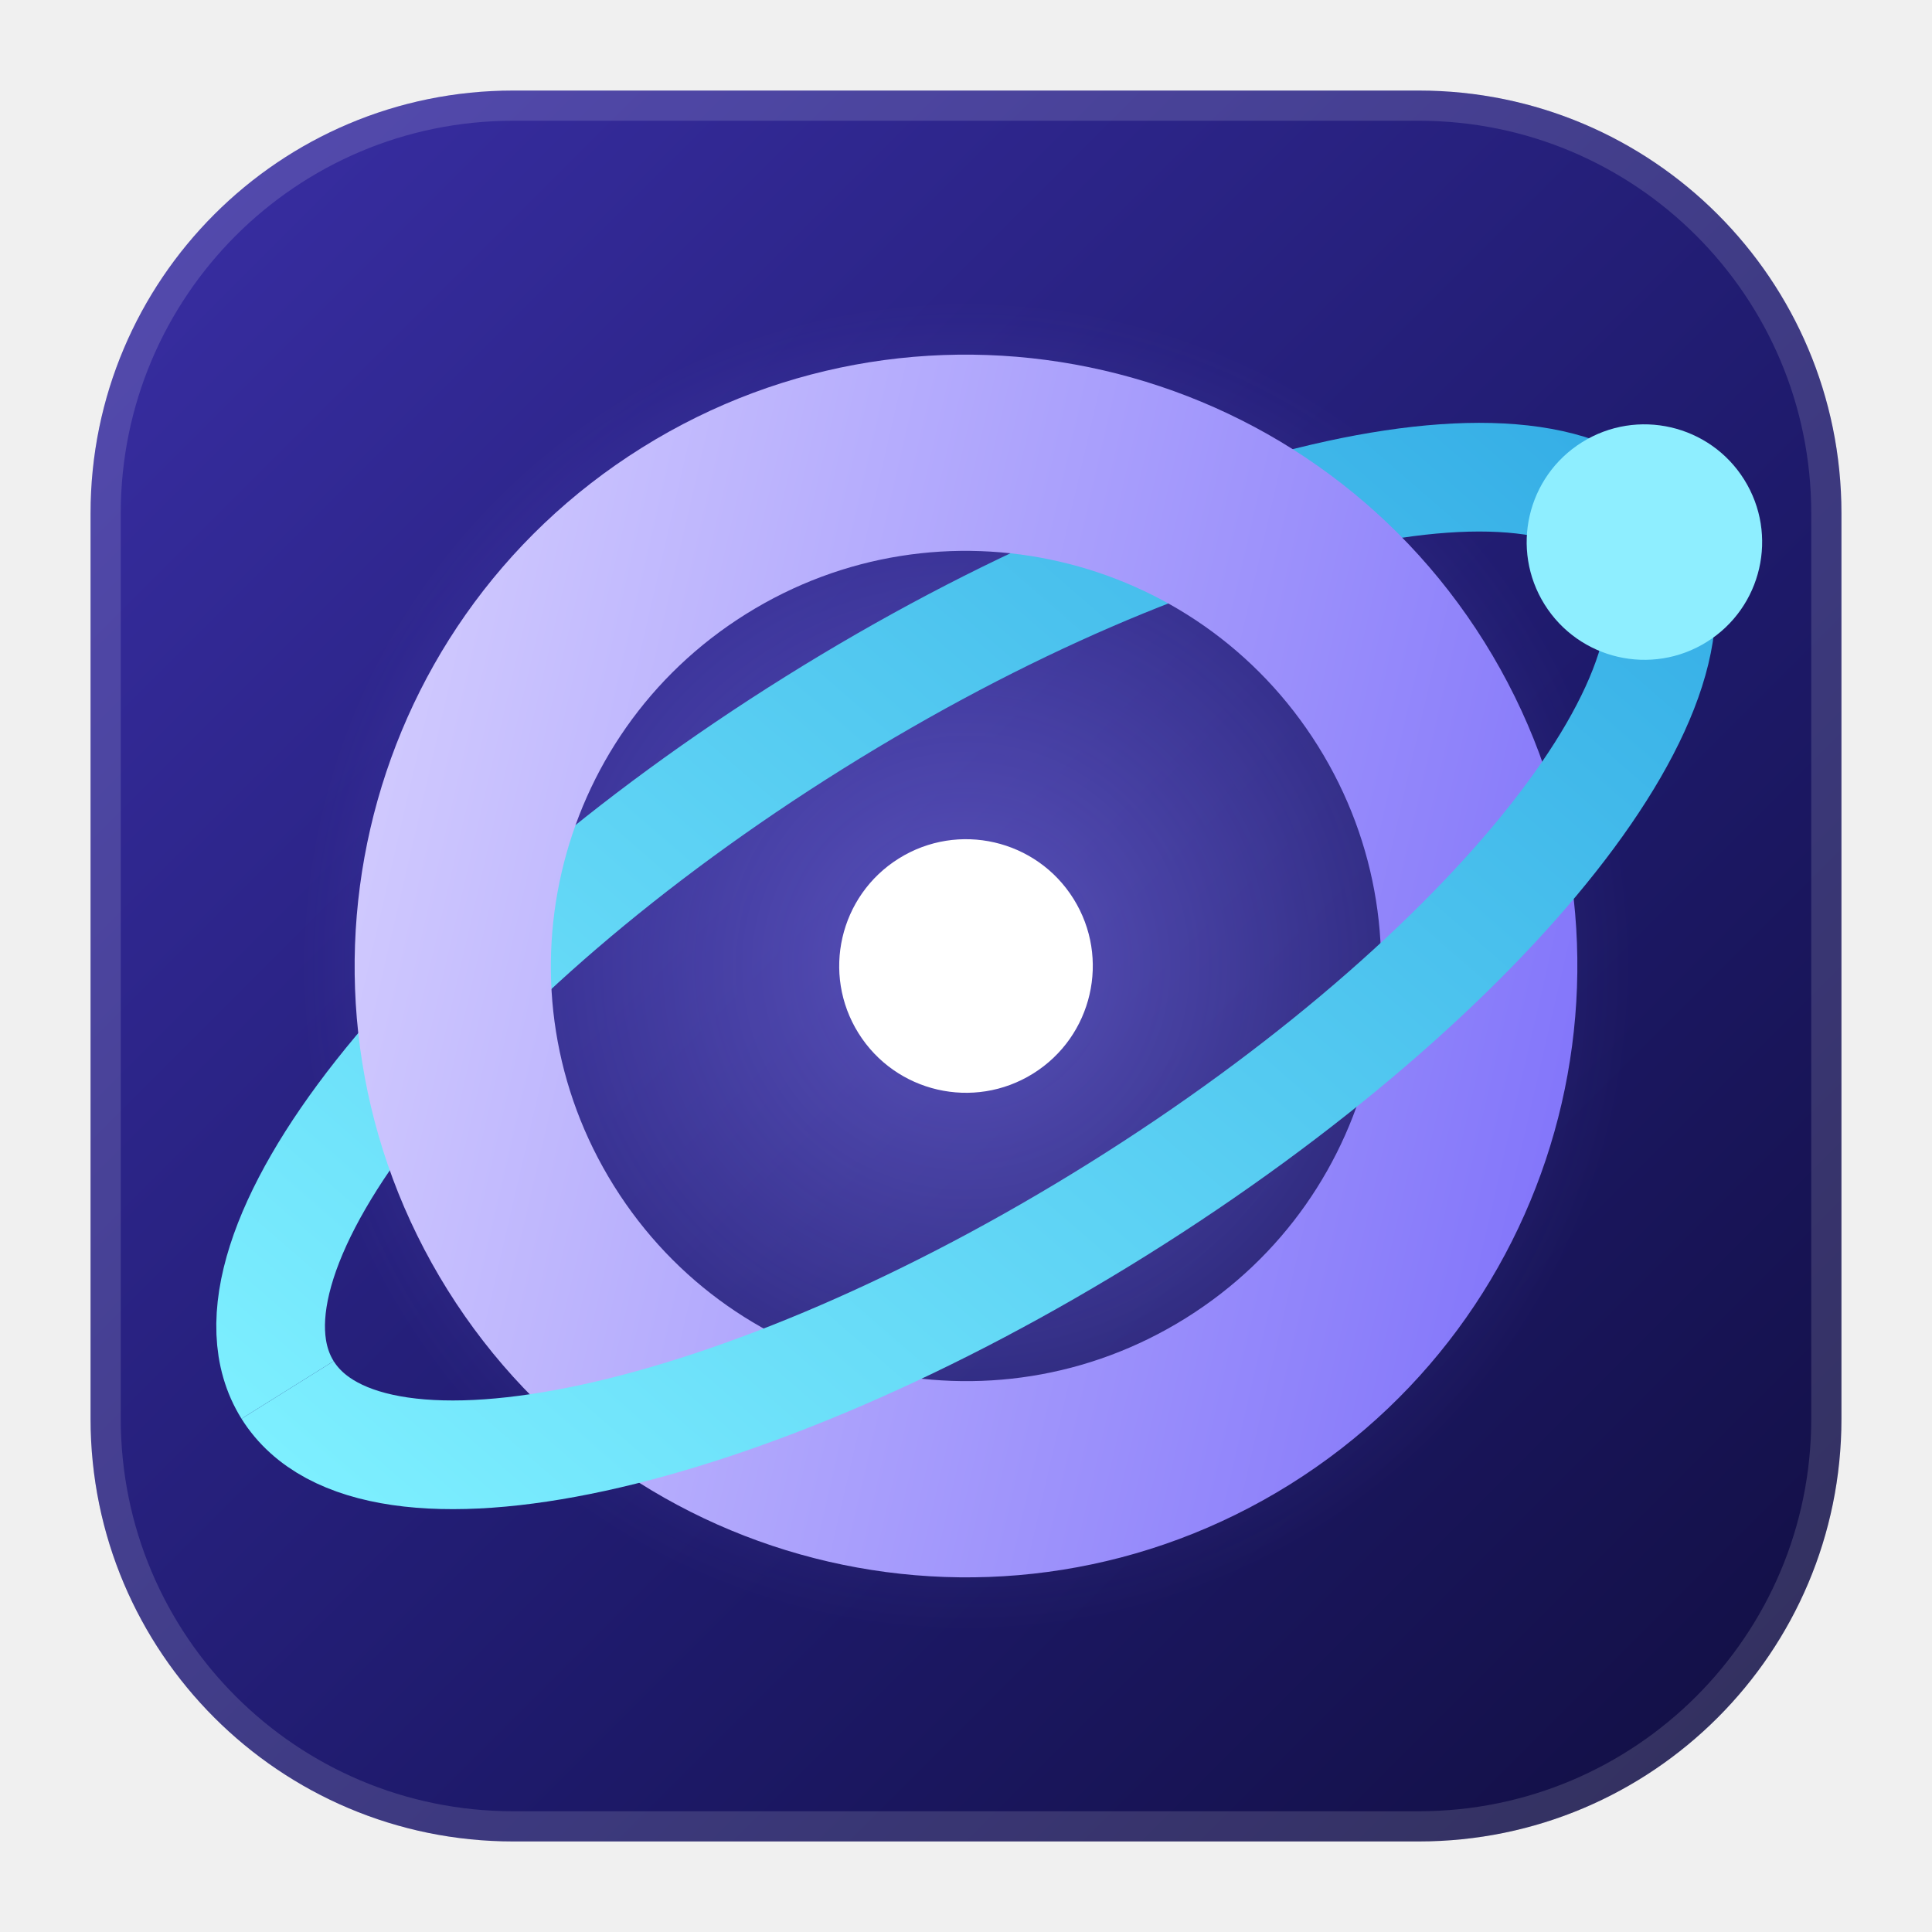
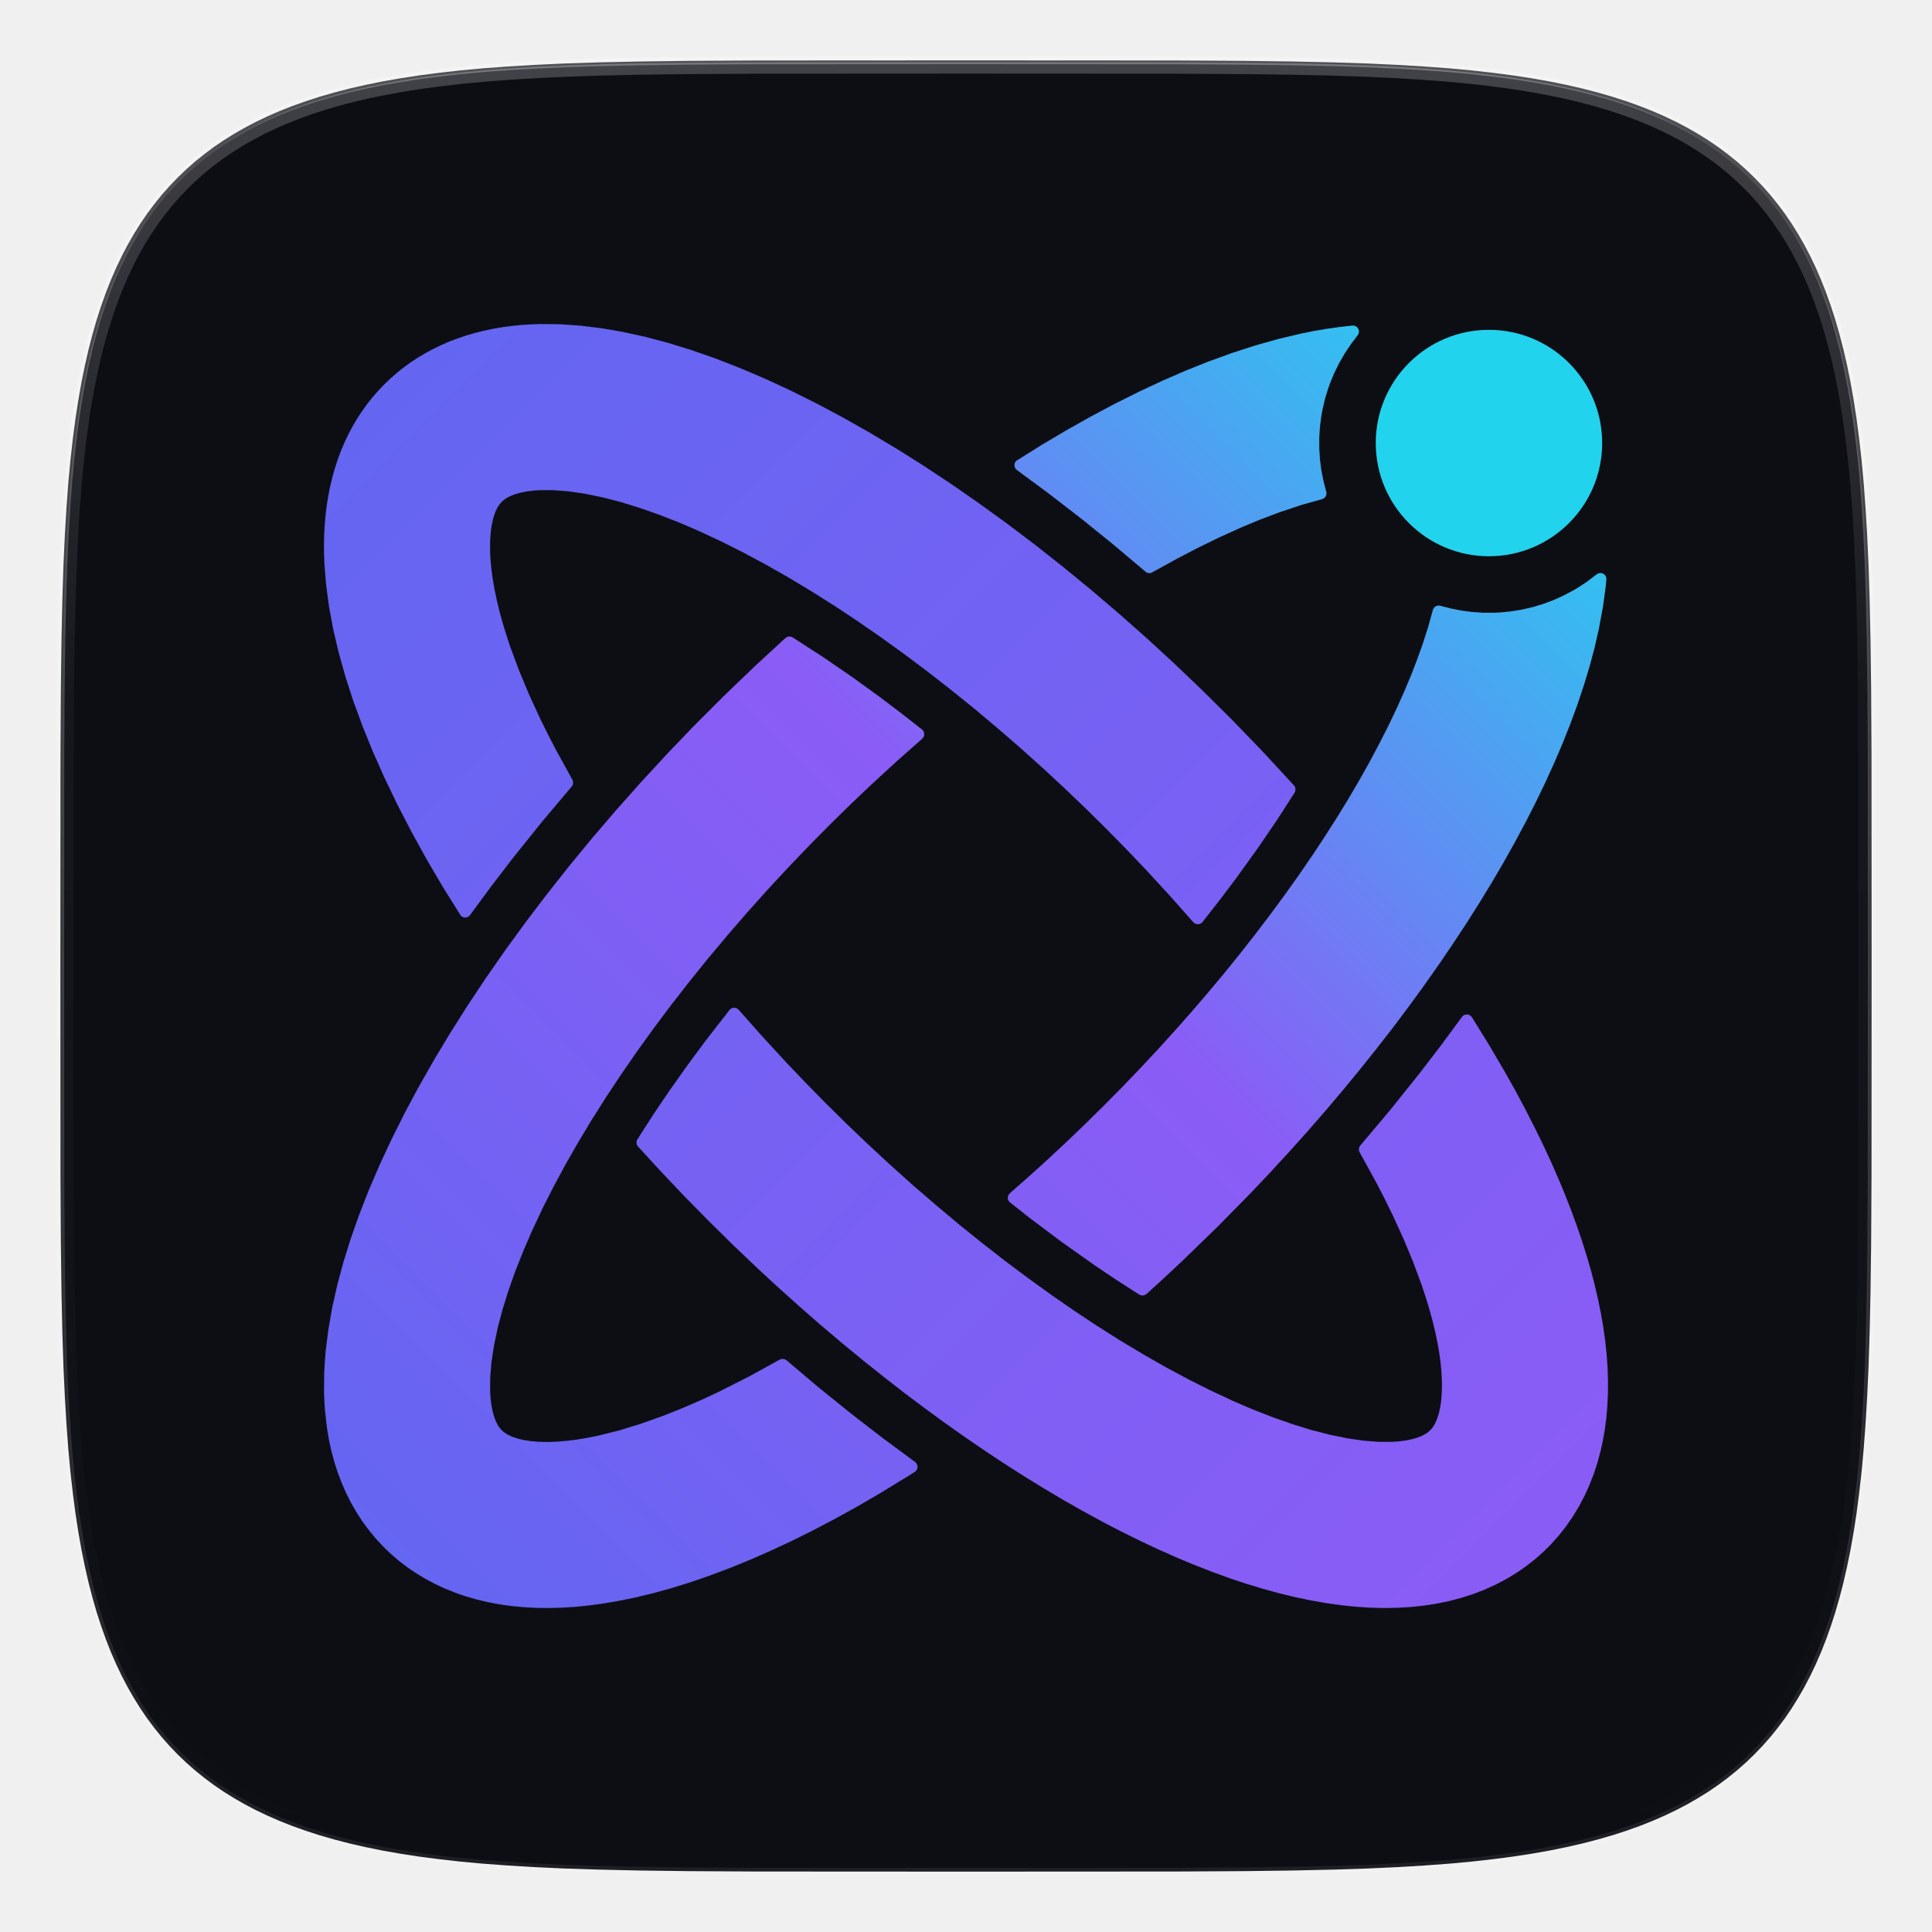
- <svg xmlns="http://www.w3.org/2000/svg" viewBox="0 0 64 64" role="img" aria-label="ORBIX">
+ <svg xmlns="http://www.w3.org/2000/svg" viewBox="0 0 512 512" width="512" height="512">
  <defs>
-     <linearGradient id="lt" x1="3" y1="3" x2="61" y2="61" gradientUnits="userSpaceOnUse">
-       <stop offset="0" stop-color="#3a2fa6" />
-       <stop offset=".6" stop-color="#1e1a6b" />
-       <stop offset="1" stop-color="#110e40" />
+     <linearGradient id="g1" gradientUnits="userSpaceOnUse" x1="96" y1="96" x2="416" y2="416">
+       <stop offset="0" stop-color="#6366f1" />
+       <stop offset="1" stop-color="#8b5cf6" />
    </linearGradient>
-     <linearGradient id="lr" x1="14" y1="14" x2="50" y2="50" gradientUnits="userSpaceOnUse">
-       <stop offset="0" stop-color="#d9d3ff" />
-       <stop offset="1" stop-color="#7a6cf9" />
+     <linearGradient id="g2" gradientUnits="userSpaceOnUse" x1="416" y1="96" x2="96" y2="416">
+       <stop offset="0" stop-color="#8b5cf6" />
+       <stop offset="1" stop-color="#6366f1" />
    </linearGradient>
-     <linearGradient id="lo" x1="6" y1="40" x2="58" y2="24" gradientUnits="userSpaceOnUse">
-       <stop offset="0" stop-color="#7defff" />
-       <stop offset="1" stop-color="#35aee6" />
+     <linearGradient id="g3" gradientUnits="userSpaceOnUse" x1="96" y1="416" x2="416" y2="96">
+       <stop offset="0" stop-color="#6366f1" />
+       <stop offset="0.55" stop-color="#8b5cf6" />
+       <stop offset="1" stop-color="#22d3ee" />
    </linearGradient>
-     <clipPath id="lf">
-       <rect x="-10" y="32" width="84" height="40" />
-     </clipPath>
-     <clipPath id="lb">
-       <rect x="-10" y="-10" width="84" height="42" />
-     </clipPath>
-     <radialGradient id="lh">
-       <stop offset="0" stop-color="#8f86ff" stop-opacity=".5" />
-       <stop offset="1" stop-color="#8f86ff" stop-opacity="0" />
-     </radialGradient>
+     <linearGradient id="hl" x1="0" y1="0" x2="0" y2="1">
+       <stop offset="0" stop-color="#fff" stop-opacity=".22" />
+       <stop offset=".35" stop-color="#fff" stop-opacity=".04" />
+       <stop offset="1" stop-color="#fff" stop-opacity="0" />
+     </linearGradient>
+     <linearGradient id="edge" x1="0" y1="0" x2="0" y2="1">
+       <stop offset="0" stop-color="#fff" stop-opacity=".28" />
+       <stop offset="1" stop-color="#fff" stop-opacity=".07" />
+     </linearGradient>
  </defs>
-   <rect x="3" y="3" width="58" height="58" rx="14" fill="url(#lt)" />
-   <rect x="3.5" y="3.5" width="57" height="57" rx="13.5" fill="none" stroke="#fff" stroke-opacity=".14" />
-   <circle cx="32" cy="32" r="22" fill="url(#lh)" />
-   <g transform="rotate(-32 32 32)">
-     <g clip-path="">
-       <g clip-path="url(#lb)">
-         <ellipse cx="32" cy="32" rx="26.5" ry="9.5" fill="none" stroke="url(#lo)" stroke-width="3.6" />
-       </g>
-     </g>
-     <circle cx="32" cy="32" r="17" fill="none" stroke="url(#lr)" stroke-width="6.5" />
-     <g clip-path="url(#lf)">
-       <ellipse cx="32" cy="32" rx="26.5" ry="9.5" fill="none" stroke="url(#lo)" stroke-width="3.6" />
-     </g>
-     <circle cx="32" cy="32" r="4.2" fill="#fff" />
-     <g transform="translate(32 32)">
-       <circle cx="26.50" cy="0.00" r="3.9" fill="#8eeeff" />
-     </g>
-   </g>
+   <path d="M496 256L495.97 311.9L495.87 329.74L495.7 342.71L495.47 353.25L495.18 362.29L494.81 370.27L494.38 377.47L493.89 384.05L493.33 390.12L492.69 395.77L492 401.06L491.23 406.04L490.4 410.74L489.49 415.2L488.52 419.44L487.47 423.47L486.36 427.32L485.17 431L483.91 434.52L482.58 437.89L481.17 441.12L479.69 444.22L478.13 447.19L476.49 450.04L474.78 452.78L472.98 455.42L471.09 457.94L469.13 460.37L467.07 462.7L464.93 464.93L462.7 467.07L460.37 469.13L457.94 471.09L455.42 472.98L452.78 474.78L450.04 476.49L447.19 478.13L444.22 479.69L441.12 481.17L437.89 482.58L434.52 483.91L431 485.17L427.32 486.36L423.47 487.47L419.44 488.52L415.2 489.49L410.74 490.4L406.04 491.23L401.06 492L395.77 492.69L390.12 493.33L384.05 493.89L377.47 494.38L370.27 494.81L362.29 495.18L353.25 495.47L342.71 495.7L329.74 495.87L311.9 495.97L256 496L200.1 495.97L182.26 495.87L169.29 495.7L158.75 495.47L149.71 495.18L141.73 494.81L134.53 494.38L127.95 493.89L121.88 493.33L116.23 492.69L110.94 492L105.96 491.23L101.26 490.4L96.8 489.49L92.56 488.52L88.53 487.47L84.68 486.36L81 485.17L77.48 483.91L74.11 482.58L70.88 481.17L67.78 479.69L64.81 478.13L61.96 476.49L59.22 474.78L56.58 472.98L54.06 471.09L51.63 469.13L49.3 467.07L47.07 464.93L44.93 462.7L42.87 460.37L40.91 457.94L39.02 455.42L37.22 452.78L35.51 450.04L33.87 447.19L32.31 444.22L30.83 441.12L29.42 437.89L28.09 434.52L26.83 431L25.64 427.32L24.53 423.47L23.48 419.44L22.51 415.2L21.6 410.74L20.77 406.04L20 401.06L19.31 395.77L18.67 390.12L18.11 384.05L17.62 377.47L17.19 370.27L16.82 362.29L16.53 353.25L16.3 342.71L16.13 329.74L16.03 311.9L16 256L16.03 200.1L16.13 182.26L16.3 169.29L16.53 158.75L16.82 149.71L17.19 141.73L17.62 134.53L18.11 127.95L18.67 121.88L19.31 116.23L20 110.94L20.77 105.96L21.6 101.26L22.51 96.8L23.48 92.56L24.53 88.53L25.64 84.68L26.83 81L28.09 77.48L29.42 74.11L30.83 70.88L32.31 67.78L33.87 64.81L35.51 61.96L37.22 59.22L39.02 56.58L40.91 54.06L42.87 51.63L44.93 49.3L47.07 47.07L49.3 44.93L51.63 42.87L54.06 40.91L56.58 39.02L59.22 37.22L61.96 35.51L64.81 33.87L67.78 32.31L70.88 30.83L74.11 29.42L77.48 28.09L81 26.83L84.68 25.64L88.53 24.53L92.56 23.48L96.8 22.51L101.26 21.6L105.96 20.77L110.94 20L116.23 19.31L121.88 18.67L127.95 18.11L134.53 17.62L141.73 17.19L149.71 16.82L158.75 16.53L169.29 16.3L182.26 16.13L200.1 16.03L256 16L311.9 16.03L329.74 16.13L342.71 16.3L353.25 16.53L362.29 16.82L370.27 17.19L377.47 17.62L384.05 18.11L390.12 18.67L395.77 19.31L401.06 20L406.04 20.77L410.74 21.6L415.2 22.51L419.44 23.48L423.47 24.53L427.32 25.64L431 26.83L434.52 28.09L437.89 29.42L441.12 30.83L444.22 32.31L447.19 33.87L450.04 35.51L452.78 37.22L455.42 39.02L457.94 40.91L460.37 42.87L462.7 44.93L464.93 47.07L467.07 49.3L469.13 51.63L471.09 54.06L472.98 56.58L474.78 59.22L476.49 61.96L478.13 64.81L479.69 67.78L481.17 70.88L482.58 74.11L483.91 77.48L485.17 81L486.36 84.68L487.47 88.53L488.52 92.56L489.49 96.8L490.4 101.26L491.23 105.96L492 110.94L492.69 116.23L493.33 121.88L493.89 127.95L494.38 134.53L494.81 141.73L495.18 149.71L495.47 158.75L495.7 169.29L495.87 182.26L495.97 200.1Z" fill="#0d0e14" />
+   <path d="M494 256L493.97 311.43L493.87 329.13L493.71 341.99L493.48 352.44L493.18 361.4L492.82 369.32L492.4 376.46L491.91 382.98L491.35 389L490.72 394.6L490.03 399.85L489.27 404.79L488.44 409.45L487.55 413.87L486.58 418.07L485.55 422.07L484.44 425.89L483.26 429.54L482.01 433.03L480.69 436.37L479.3 439.57L477.83 442.65L476.28 445.6L474.66 448.43L472.95 451.14L471.17 453.75L469.3 456.26L467.35 458.67L465.32 460.98L463.19 463.19L460.98 465.32L458.67 467.35L456.26 469.3L453.75 471.17L451.14 472.95L448.43 474.66L445.6 476.28L442.65 477.83L439.57 479.3L436.37 480.69L433.03 482.01L429.54 483.26L425.89 484.44L422.07 485.55L418.07 486.58L413.87 487.55L409.45 488.44L404.79 489.27L399.85 490.03L394.6 490.72L389 491.35L382.98 491.91L376.46 492.4L369.32 492.82L361.4 493.18L352.44 493.48L341.99 493.71L329.13 493.87L311.43 493.97L256 494L200.57 493.97L182.87 493.87L170.01 493.71L159.56 493.48L150.6 493.18L142.68 492.82L135.54 492.4L129.02 491.91L123 491.35L117.4 490.72L112.15 490.03L107.21 489.27L102.55 488.44L98.13 487.55L93.93 486.58L89.93 485.55L86.11 484.44L82.46 483.26L78.97 482.01L75.63 480.69L72.43 479.3L69.35 477.83L66.4 476.28L63.57 474.66L60.86 472.95L58.25 471.17L55.74 469.3L53.33 467.35L51.02 465.32L48.81 463.19L46.68 460.98L44.65 458.67L42.7 456.26L40.83 453.75L39.05 451.14L37.34 448.43L35.72 445.6L34.17 442.65L32.7 439.57L31.31 436.37L29.99 433.03L28.74 429.54L27.56 425.89L26.45 422.07L25.42 418.07L24.45 413.87L23.56 409.45L22.73 404.79L21.97 399.85L21.28 394.6L20.65 389L20.09 382.98L19.6 376.46L19.18 369.32L18.82 361.4L18.52 352.44L18.29 341.99L18.13 329.13L18.03 311.43L18 256L18.03 200.57L18.13 182.87L18.29 170.01L18.52 159.56L18.82 150.6L19.18 142.68L19.6 135.54L20.09 129.02L20.65 123L21.28 117.4L21.97 112.15L22.73 107.21L23.56 102.55L24.45 98.13L25.42 93.93L26.45 89.93L27.56 86.11L28.74 82.46L29.99 78.97L31.31 75.63L32.7 72.43L34.17 69.35L35.72 66.4L37.34 63.57L39.05 60.86L40.83 58.25L42.7 55.74L44.65 53.33L46.68 51.02L48.81 48.81L51.02 46.68L53.33 44.65L55.74 42.7L58.25 40.83L60.86 39.05L63.57 37.34L66.4 35.72L69.35 34.17L72.43 32.7L75.63 31.31L78.97 29.99L82.46 28.74L86.11 27.56L89.93 26.45L93.93 25.42L98.13 24.45L102.55 23.56L107.21 22.73L112.15 21.97L117.4 21.28L123 20.65L129.02 20.09L135.54 19.6L142.68 19.18L150.6 18.82L159.56 18.52L170.01 18.29L182.87 18.13L200.57 18.03L256 18L311.43 18.03L329.13 18.13L341.99 18.29L352.44 18.52L361.4 18.82L369.32 19.18L376.46 19.6L382.98 20.09L389 20.65L394.6 21.28L399.85 21.97L404.79 22.73L409.45 23.56L413.87 24.45L418.07 25.42L422.07 26.45L425.89 27.56L429.54 28.74L433.03 29.99L436.37 31.31L439.57 32.7L442.65 34.17L445.6 35.72L448.43 37.34L451.14 39.05L453.75 40.83L456.26 42.7L458.67 44.65L460.98 46.68L463.19 48.81L465.32 51.02L467.35 53.33L469.3 55.74L471.17 58.25L472.95 60.86L474.66 63.57L476.28 66.4L477.83 69.35L479.3 72.43L480.69 75.63L482.01 78.97L483.26 82.46L484.44 86.11L485.55 89.93L486.58 93.93L487.55 98.13L488.44 102.55L489.27 107.21L490.03 112.15L490.72 117.4L491.35 123L491.91 129.02L492.4 135.54L492.82 142.68L493.18 150.6L493.48 159.56L493.71 170.01L493.87 182.87L493.97 200.57Z" fill="none" stroke="url(#hl)" stroke-width="3" />
+   <path d="M496 256L495.97 311.9L495.87 329.74L495.7 342.71L495.47 353.25L495.18 362.29L494.81 370.27L494.38 377.47L493.89 384.05L493.33 390.12L492.69 395.77L492 401.06L491.23 406.04L490.4 410.74L489.49 415.2L488.52 419.44L487.47 423.47L486.36 427.32L485.17 431L483.91 434.52L482.58 437.89L481.17 441.12L479.69 444.22L478.13 447.19L476.49 450.04L474.78 452.78L472.98 455.42L471.09 457.94L469.13 460.37L467.07 462.7L464.93 464.93L462.7 467.07L460.37 469.13L457.94 471.09L455.42 472.98L452.78 474.78L450.04 476.49L447.19 478.13L444.22 479.69L441.12 481.17L437.89 482.58L434.52 483.91L431 485.17L427.32 486.36L423.47 487.47L419.44 488.52L415.2 489.49L410.74 490.4L406.04 491.23L401.06 492L395.77 492.69L390.12 493.33L384.05 493.89L377.47 494.38L370.27 494.81L362.29 495.18L353.25 495.47L342.71 495.7L329.74 495.87L311.9 495.97L256 496L200.1 495.97L182.26 495.87L169.29 495.7L158.75 495.47L149.71 495.18L141.73 494.81L134.53 494.38L127.95 493.89L121.88 493.33L116.23 492.69L110.94 492L105.96 491.23L101.26 490.4L96.8 489.49L92.56 488.52L88.53 487.47L84.68 486.36L81 485.17L77.48 483.91L74.11 482.58L70.88 481.17L67.78 479.69L64.81 478.13L61.96 476.49L59.22 474.78L56.58 472.98L54.06 471.09L51.63 469.13L49.3 467.07L47.07 464.93L44.93 462.7L42.87 460.37L40.91 457.94L39.02 455.42L37.22 452.78L35.51 450.04L33.87 447.19L32.31 444.22L30.83 441.12L29.42 437.89L28.09 434.52L26.83 431L25.64 427.32L24.53 423.47L23.48 419.44L22.51 415.2L21.6 410.74L20.77 406.04L20 401.06L19.31 395.77L18.67 390.12L18.11 384.05L17.62 377.47L17.19 370.27L16.82 362.29L16.53 353.25L16.3 342.71L16.13 329.74L16.03 311.9L16 256L16.03 200.1L16.13 182.26L16.3 169.29L16.53 158.75L16.82 149.71L17.19 141.73L17.62 134.53L18.11 127.95L18.67 121.88L19.31 116.23L20 110.94L20.77 105.96L21.6 101.26L22.51 96.8L23.48 92.56L24.53 88.53L25.64 84.68L26.83 81L28.09 77.48L29.42 74.11L30.83 70.88L32.31 67.78L33.87 64.81L35.51 61.96L37.22 59.22L39.02 56.58L40.91 54.06L42.87 51.63L44.93 49.3L47.07 47.07L49.3 44.93L51.63 42.87L54.06 40.91L56.58 39.02L59.22 37.22L61.96 35.51L64.81 33.87L67.78 32.31L70.88 30.83L74.11 29.42L77.48 28.09L81 26.83L84.68 25.64L88.53 24.53L92.56 23.48L96.8 22.51L101.26 21.6L105.96 20.77L110.94 20L116.23 19.31L121.88 18.67L127.95 18.11L134.53 17.62L141.73 17.19L149.71 16.82L158.75 16.53L169.29 16.3L182.26 16.13L200.1 16.03L256 16L311.9 16.03L329.74 16.13L342.71 16.3L353.25 16.53L362.29 16.82L370.27 17.19L377.47 17.62L384.05 18.11L390.12 18.67L395.77 19.31L401.06 20L406.04 20.77L410.74 21.6L415.2 22.51L419.44 23.48L423.47 24.53L427.32 25.64L431 26.83L434.52 28.09L437.89 29.42L441.12 30.83L444.22 32.31L447.19 33.87L450.04 35.51L452.78 37.22L455.42 39.02L457.94 40.91L460.37 42.87L462.7 44.93L464.93 47.07L467.07 49.3L469.13 51.63L471.09 54.06L472.98 56.58L474.78 59.22L476.49 61.96L478.13 64.81L479.69 67.78L481.17 70.88L482.58 74.11L483.91 77.48L485.17 81L486.36 84.68L487.47 88.53L488.52 92.56L489.49 96.8L490.4 101.26L491.23 105.96L492 110.94L492.69 116.23L493.33 121.88L493.89 127.95L494.38 134.53L494.81 141.73L495.18 149.71L495.47 158.75L495.7 169.29L495.87 182.26L495.97 200.1Z" fill="none" stroke="url(#edge)" stroke-width="2" />
+   <path d="M168.92 301.93L168.73 302.36L168.67 302.83L168.76 303.3L168.98 303.72L175.11 310.42L181.26 316.9L187.5 323.26L194.46 330.12L200.9 336.25L206.15 341.1L212.05 346.39L217.38 351.05L222.73 355.58L228.75 360.54L234.15 364.85L239.56 369.06L244.99 373.14L250.43 377.11L255.87 380.95L261.3 384.66L266.08 387.82L271.49 391.28L276.85 394.57L281.59 397.39L286.89 400.4L292.2 403.3L296.87 405.73L302.06 408.3L306.67 410.47L311.78 412.74L316.32 414.64L321.33 416.6L325.72 418.19L330.16 419.67L334.48 420.99L338.76 422.17L343 423.21L347.2 424.09L351.26 424.81L355.38 425.39L359 425.78L362.93 426.04L366.52 426.14L370.37 426.08L373.77 425.88L377.3 425.51L380.65 424.99L383.97 424.31L387.06 423.5L390.28 422.48L393.13 421.39L396.24 420L399.07 418.52L401.74 416.92L404.37 415.11L406.83 413.18L408.99 411.27L411.05 409.23L413.18 406.83L415.11 404.37L416.92 401.73L418.52 399.07L420 396.24L421.26 393.45L422.48 390.28L423.35 387.59L424.17 384.52L424.78 381.76L425.3 378.81L425.71 375.62L425.96 372.64L426.12 369.24L426.13 365.81L426.02 362.49L425.78 359L425.41 355.49L424.91 351.85L424.3 348.29L423.58 344.71L422.63 340.58L421.66 336.84L420.6 333.16L419.27 328.91L417.97 325.1L416.36 320.7L414.64 316.32L413.02 312.42L411.04 307.91L408.93 303.37L406.69 298.79L404.02 293.57L401.51 288.88L398.54 283.6L394.57 276.85L390.07 269.57L389.76 269.22L389.23 268.91L388.77 268.83L388.3 268.89L387.87 269.07L387.52 269.38L382.02 276.85L376.15 284.51L368.42 294.16L360.5 303.56L360.26 303.94L360.13 304.38L360.13 304.83L360.26 305.27L364.76 313.45L366.78 317.36L368.95 321.76L371.89 328.17L374.46 334.34L376.82 340.71L377.9 344L378.86 347.17L379.69 350.22L380.39 353.15L380.97 355.94L381.43 358.6L381.77 361.1L382.02 363.78L382.13 366.23L382.11 368.73L381.96 370.93L381.69 372.83L381.3 374.6L380.76 376.25L380.19 377.46L379.59 378.4L378.88 379.18L378 379.87L376.91 380.47L375.5 381.03L373.95 381.46L372.25 381.79L370.71 381.98L369 382.1L365.35 382.1L361.46 381.81L357.11 381.18L352.33 380.2L347.62 378.99L342.61 377.45L337.33 375.6L331.8 373.44L326.59 371.19L320.67 368.42L315.14 365.64L308.9 362.3L303.11 359L296.64 355.11L290.67 351.33L284.64 347.33L278.55 343.12L272.44 338.71L266.3 334.11L260.15 329.32L254.01 324.37L247.9 319.25L241.81 313.98L235.77 308.57L229.8 303.03L223.89 297.37L218.65 292.19L213.49 286.93L208.41 281.61L201.8 274.42L195.77 267.61L195.54 267.4L195.14 267.17L194.68 267.07L194.22 267.1L193.78 267.27L193.41 267.55L186.86 275.98L182.04 282.51L177.44 289L173.1 295.42ZM117.4 235.11L122.12 242.67L122.49 242.96L122.77 243.09L123.23 243.17L123.85 243.06L124.25 242.84L124.48 242.62L129.98 235.15L135.85 227.49L143.58 217.84L151.5 208.44L151.74 208.06L151.87 207.62L151.87 207.17L151.74 206.73L147.24 198.55L145.22 194.64L143.05 190.24L140.11 183.83L137.54 177.66L135.18 171.29L134.1 168L133.14 164.83L132.31 161.78L131.61 158.85L131.03 156.06L130.57 153.4L130.23 150.9L129.98 148.22L129.87 145.77L129.89 143.27L130.04 141.07L130.31 139.17L130.7 137.4L131.24 135.75L131.81 134.54L132.41 133.6L133.12 132.82L134 132.13L135.09 131.53L136.5 130.97L138.05 130.54L139.75 130.21L141.29 130.02L143 129.9L146.65 129.9L150.54 130.19L154.89 130.82L159.67 131.8L164.38 133.01L169.39 134.55L174.67 136.4L180.2 138.56L185.41 140.81L191.33 143.58L196.86 146.36L203.1 149.7L208.89 153L215.36 156.89L221.33 160.67L227.36 164.67L233.45 168.88L239.56 173.29L245.7 177.89L251.85 182.68L257.99 187.63L264.1 192.75L270.19 198.02L276.23 203.43L282.2 208.97L288.11 214.63L293.35 219.81L298.51 225.07L303.59 230.39L310.2 237.58L316.23 244.39L316.46 244.6L316.86 244.83L317.32 244.93L317.78 244.9L318.22 244.73L318.59 244.45L323.32 238.41L327.8 232.46L333.33 224.77L338.52 217.16L343.08 210.07L343.27 209.64L343.31 209.01L343.18 208.55L342.92 208.15L334.43 198.96L326.41 190.66L318.79 183.1L311.1 175.75L303.91 169.14L296.61 162.68L289.27 156.42L281.87 150.35L274.44 144.48L266.97 138.83L259.53 133.44L252.06 128.25L244.6 123.32L237.81 119.04L230.45 114.64L223.12 110.49L216.45 106.95L209.28 103.38L202.79 100.38L196.32 97.62L189.41 94.93L183.16 92.75L176.99 90.85L170.9 89.24L164.9 87.93L159.45 86.99L153.7 86.29L148.36 85.93L143.18 85.87L140.5 85.97L138.07 86.13L135.43 86.4L133.19 86.7L130.79 87.11L128.22 87.65L125.84 88.25L123.66 88.88L121.19 89.71L119.07 90.52L116.79 91.51L114.73 92.51L112.72 93.6L110.75 94.77L108.83 96.03L106.96 97.39L105.17 98.82L103.43 100.34L101.76 101.94L100.17 103.62L98.66 105.35L97.24 107.16L95.9 109.03L94.64 110.96L93.48 112.92L92.4 114.94L91.42 116.99L90.4 119.39L89.59 121.52L88.82 123.87L88.1 126.38L87.53 128.76L87.01 131.34L86.62 133.74L86.29 136.38L86.08 138.8L85.92 141.47L85.86 143.91L85.88 146.63L85.98 149.51L86.41 154.87L87.19 160.74L88.29 166.69L89.7 172.72L91.56 179.37L93.59 185.65L96.1 192.5L98.71 198.94L101.83 205.98L105.28 213.16L109.03 220.41L113.07 227.74Z" fill="url(#g1)" fill-rule="evenodd" />
+   <path d="M267.61 316.23L267.23 316.72L267.07 317.32L267.14 317.93L267.44 318.47L273 322.86L281.32 329.11L290.17 335.37L296 339.28L301.76 342.98L302.21 343.23L302.83 343.33L303.3 343.24L303.85 342.92L308.49 338.68L313.68 333.82L322.63 325.13L331.36 316.26L336.28 311.07L341.67 305.22L346.42 299.93L351.05 294.62L356.12 288.63L360.54 283.25L364.85 277.85L369.06 272.44L373.17 266.97L377.13 261.54L381.42 255.45L385.11 250.02L388.7 244.56L392.12 239.16L395.41 233.77L398.52 228.45L401.53 223.07L404.37 217.77L407.05 212.5L409.57 207.27L411.93 202.09L414.12 196.96L416.14 191.87L418 186.83L419.84 181.3L421.32 176.38L422.61 171.51L423.71 166.69L424.81 160.74L425.54 155.33L425.72 153.29L425.54 152.7L425.26 152.32L424.89 152.05L424.45 151.89L423.99 151.86L423.54 151.97L423.13 152.2L420.79 153.99L418.37 155.61L417.08 156.38L414.48 157.77L411.8 158.99L409.05 160.02L406.23 160.88L403.36 161.54L400.45 162.02L397.55 162.31L396.05 162.38L393.13 162.38L390.2 162.19L387.28 161.81L384.39 161.23L381.39 160.46L380.76 160.54L380.34 160.76L380.1 160.97L379.76 161.51L378.47 166.17L376.98 170.81L375.6 174.67L374.06 178.67L372.12 183.3L370.22 187.54L367.89 192.43L365.64 196.86L362.93 201.96L360.35 206.56L357.27 211.82L354.37 216.55L350.94 221.93L347.74 226.76L343.98 232.23L340.5 237.11L336.43 242.63L332.69 247.55L328.35 253.08L324.37 257.99L319.77 263.49L315.57 268.37L311.29 273.21L306.92 278.03L301.91 283.39L297.37 288.11L292.77 292.77L287.52 297.94L282.8 302.47L277.43 307.47L272.61 311.83ZM276.21 117.81L269.33 122.12L269.04 122.49L268.91 122.77L268.83 123.23L268.94 123.85L269.07 124.13L269.38 124.48L278.19 130.99L286.6 137.49L294.9 144.19L303.68 151.59L304.08 151.8L304.38 151.87L304.83 151.87L305.13 151.8L311.75 148.15L317.36 145.22L322.84 142.54L328.69 139.88L333.83 137.74L338.79 135.86L344.91 133.81L350.49 132.24L350.78 132.1L351.14 131.79L351.46 131.24L351.54 130.61L350.77 127.61L350.19 124.72L349.81 121.8L349.62 118.87L349.62 115.92L349.81 113.01L350.19 110.09L350.46 108.62L351.12 105.77L351.98 102.95L352.48 101.54L353.6 98.85L354.91 96.18L356.39 93.63L358.01 91.21L359.97 88.61L360.14 88.01L360.11 87.55L360.02 87.25L359.68 86.74L359.3 86.46L358.86 86.3L358.4 86.28L355.38 86.61L351.85 87.1L348.29 87.7L344.71 88.42L338.76 89.83L332.63 91.56L326.42 93.57L320.07 95.88L314.34 98.17L307.97 100.94L302.06 103.7L295.51 106.97L288.93 110.47L282.88 113.87ZM208.44 360.5L208.06 360.26L207.62 360.13L207.17 360.13L206.73 360.26L198.55 364.76L190.79 368.69L187.01 370.47L183.31 372.12L179.69 373.64L175.67 375.23L169.87 377.3L163.95 379.11L158.44 380.48L155.67 381.04L153.03 381.48L150.55 381.8L147.91 382.04L145.48 382.14L143.01 382.1L140.84 381.93L138.97 381.66L137.25 381.26L135.62 380.71L134.45 380.14L133.48 379.5L132.72 378.78L132.04 377.87L131.43 376.71L130.92 375.36L130.5 373.77L130.18 372.04L130 370.48L129.89 368.74L129.91 365.04L130.23 361.11L130.89 356.72L131.89 351.92L133.14 347.17L134.7 342.14L136.58 336.83L138.78 331.29L141.05 326.06L143.84 320.12L146.65 314.57L150.02 308.33L153.34 302.53L156.89 296.64L160.67 290.67L164.67 284.64L168.88 278.55L173.29 272.44L177.89 266.3L182.68 260.15L187.63 254.01L192.75 247.9L198.02 241.81L203.43 235.77L208.97 229.8L214.63 223.89L219.81 218.65L225.07 213.49L230.39 208.41L237.58 201.8L244.39 195.77L244.69 195.42L244.83 195.14L244.93 194.68L244.9 194.22L244.73 193.78L244.45 193.41L239 189.14L233.05 184.64L225.95 179.5L218.32 174.26L210.07 168.92L209.64 168.73L209.17 168.67L208.7 168.76L208.15 169.08L200.28 176.33L191.93 184.34L183.74 192.54L176.94 199.63L169.74 207.43L163.26 214.72L156.98 222.06L150.89 229.45L145.01 236.89L139.34 244.35L133.92 251.79L128.72 259.26L123.76 266.72L119.07 274.15L115.01 280.92L110.86 288.22L107.29 294.89L103.7 302.06L100.65 308.62L97.64 315.62L95.17 321.96L92.94 328.29L91.01 334.48L89.37 340.58L88.04 346.51L87.01 352.44L86.33 357.84L86.09 360.75L85.93 363.51L85.87 368.66L85.95 371.1L86.12 373.76L86.65 378.43L87.18 381.58L87.82 384.52L88.65 387.59L89.52 390.28L90.61 393.13L91.75 395.73L93.04 398.28L94.47 400.77L96.03 403.17L97.74 405.49L99.57 407.71L101.53 409.83L103.43 411.66L105.61 413.55L107.89 415.3L110.27 416.92L112.72 418.4L115.24 419.75L117.83 420.95L120.65 422.09L123.33 423.02L126.39 423.9L129.32 424.59L132.45 425.18L135.43 425.6L138.79 425.92L142.05 426.1L145.47 426.14L148.93 426.05L152.41 425.83L155.92 425.48L159.45 425.01L163.71 424.3L168.5 423.32L173.33 422.15L178.22 420.79L183.16 419.25L188.16 417.52L193.77 415.41L198.94 413.29L204.09 411.03L209.88 408.33L215.18 405.7L221.12 402.59L227.11 399.28L233.14 395.78L241.22 390.83L242.55 389.98L242.88 389.64L243.13 389.07L243.16 388.61L243 388.01L242.62 387.52L233.81 381.01L225.4 374.51L217.1 367.81Z" fill="url(#g3)" fill-rule="evenodd" />
+   <circle cx="394.59" cy="117.41" r="30" fill="#22d3ee" />
</svg>
